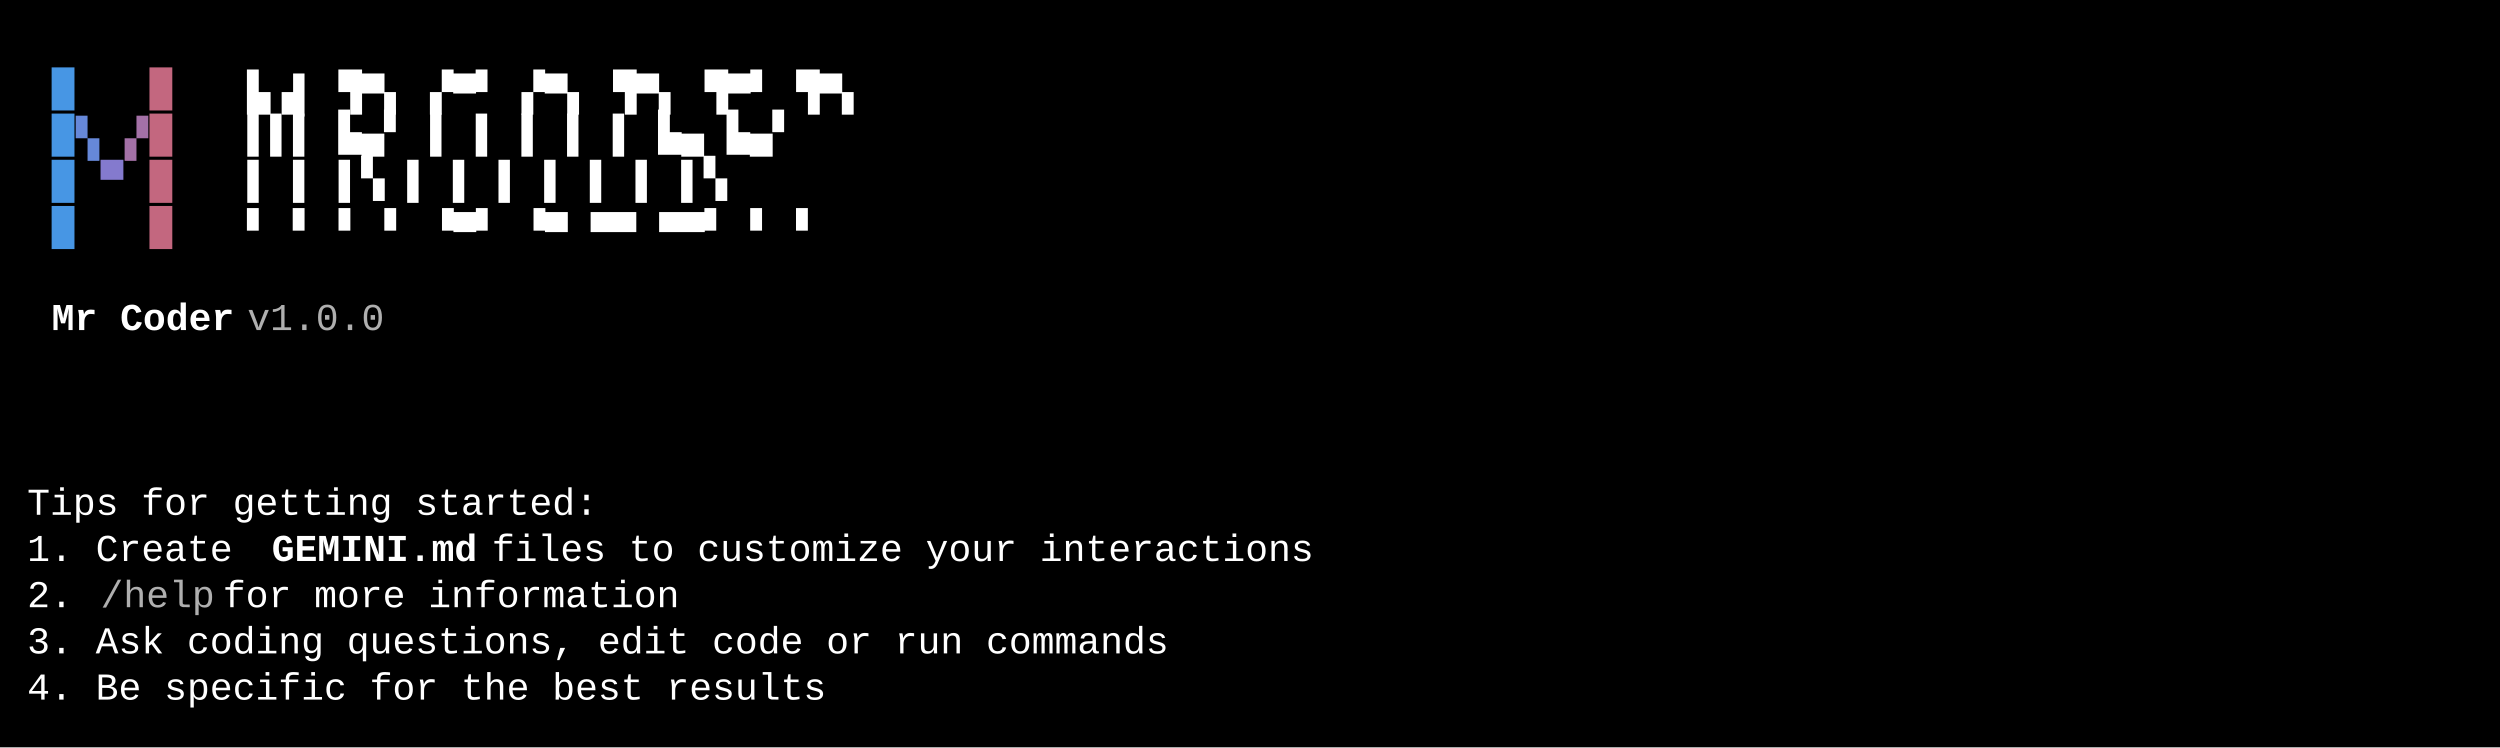
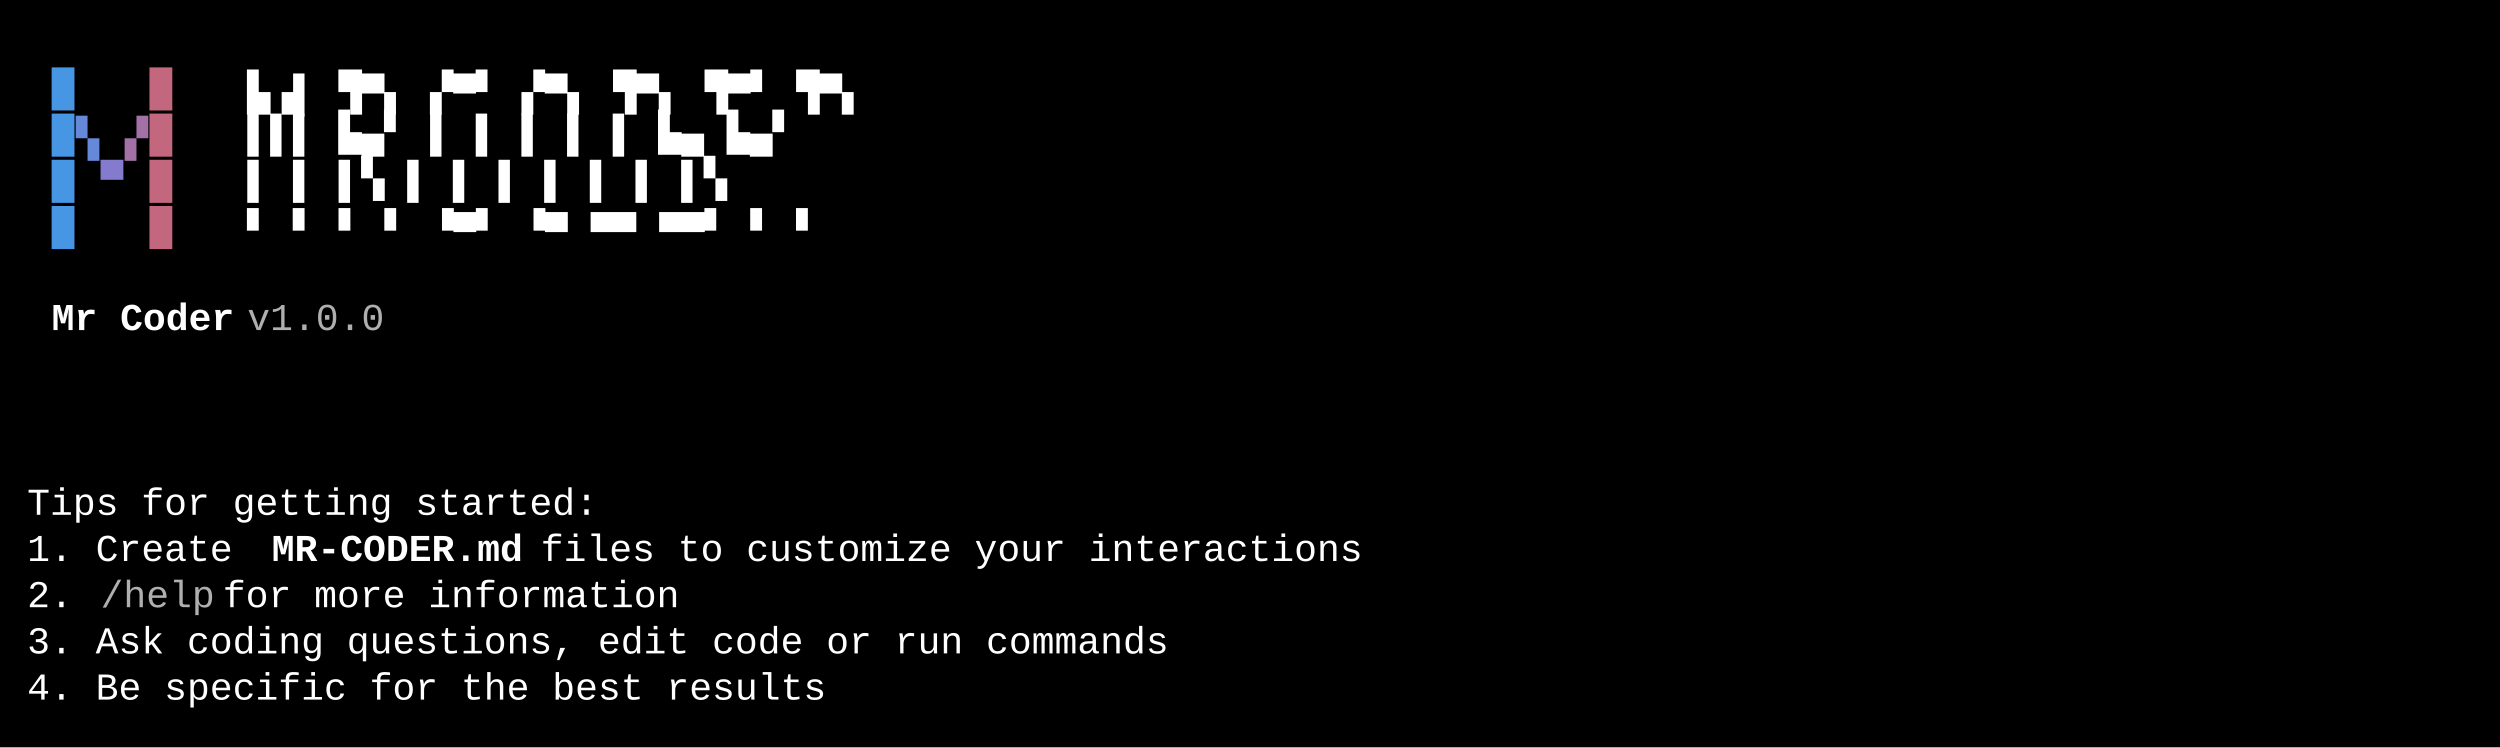
<svg xmlns="http://www.w3.org/2000/svg" width="920" height="275" viewBox="0 0 920 275">
  <style>
    text { font-family: Consolas, "Courier New", monospace; font-size: 14px; dominant-baseline: text-before-edge; white-space: pre; }
  </style>
  <rect width="920" height="275" fill="#000000" />
  <g transform="translate(10, 10)">
    <text x="9" y="19" fill="#4796e4" textLength="9" lengthAdjust="spacingAndGlyphs">█</text>
    <text x="45" y="19" fill="#c3677f" textLength="9" lengthAdjust="spacingAndGlyphs">█</text>
    <text x="81" y="19" fill="#ffffff" textLength="279" lengthAdjust="spacingAndGlyphs">▙▗▌ ▜▀▖     ▞▀▘ ▞▀▖ ▜▀▖ ▜▀▘ ▜▀▖</text>
    <text x="9" y="36" fill="#4796e4" textLength="9" lengthAdjust="spacingAndGlyphs">█</text>
    <text x="18" y="36" fill="#6688d9" textLength="9" lengthAdjust="spacingAndGlyphs">▚</text>
    <text x="36" y="36" fill="#a471a7" textLength="9" lengthAdjust="spacingAndGlyphs">▞</text>
    <text x="45" y="36" fill="#c3677f" textLength="9" lengthAdjust="spacingAndGlyphs">█</text>
    <text x="81" y="36" fill="#ffffff" textLength="279" lengthAdjust="spacingAndGlyphs">▌▌▌ ▙▄▘     ▌   ▌ ▌ ▌ ▌ ▙▄  ▙▄▘</text>
    <text x="9" y="53" fill="#4796e4" textLength="9" lengthAdjust="spacingAndGlyphs">█</text>
    <text x="27" y="53" fill="#847ace" textLength="9" lengthAdjust="spacingAndGlyphs">▀</text>
    <text x="45" y="53" fill="#c3677f" textLength="9" lengthAdjust="spacingAndGlyphs">█</text>
    <text x="81" y="53" fill="#ffffff" textLength="270" lengthAdjust="spacingAndGlyphs">▌ ▌ ▌▚      ▌   ▌ ▌ ▌ ▌ ▌   ▌▚</text>
    <text x="9" y="70" fill="#4796e4" textLength="9" lengthAdjust="spacingAndGlyphs">█</text>
    <text x="45" y="70" fill="#c3677f" textLength="9" lengthAdjust="spacingAndGlyphs">█</text>
    <text x="81" y="70" fill="#ffffff" textLength="279" lengthAdjust="spacingAndGlyphs">▘ ▘ ▘ ▘     ▝▀▘ ▝▀  ▀▀  ▀▀▘ ▘ ▘</text>
    <text x="9" y="104" fill="#ffffff" textLength="72" lengthAdjust="spacingAndGlyphs" font-weight="bold">Mr Coder</text>
    <text x="81" y="104" fill="#afafaf" textLength="63" lengthAdjust="spacingAndGlyphs"> v1.0.0</text>
    <text x="0" y="172" fill="#ffffff" textLength="225" lengthAdjust="spacingAndGlyphs">Tips for getting started:</text>
    <text x="0" y="189" fill="#ffffff" textLength="90" lengthAdjust="spacingAndGlyphs">1. Create </text>
-     <text x="90" y="189" fill="#ffffff" textLength="81" lengthAdjust="spacingAndGlyphs" font-weight="bold">GEMINI.md</text>
-     <text x="171" y="189" fill="#ffffff" textLength="333" lengthAdjust="spacingAndGlyphs"> files to customize your interactions</text>
+     <text x="90" y="189" fill="#ffffff" textLength="99" lengthAdjust="spacingAndGlyphs" font-weight="bold">MR-CODER.md</text>
+     <text x="189" y="189" fill="#ffffff" textLength="333" lengthAdjust="spacingAndGlyphs"> files to customize your interactions</text>
    <text x="0" y="206" fill="#ffffff" textLength="27" lengthAdjust="spacingAndGlyphs">2. </text>
    <text x="27" y="206" fill="#afafaf" textLength="45" lengthAdjust="spacingAndGlyphs">/help</text>
    <text x="72" y="206" fill="#ffffff" textLength="189" lengthAdjust="spacingAndGlyphs"> for more information</text>
    <text x="0" y="223" fill="#ffffff" textLength="450" lengthAdjust="spacingAndGlyphs">3. Ask coding questions, edit code or run commands</text>
    <text x="0" y="240" fill="#ffffff" textLength="315" lengthAdjust="spacingAndGlyphs">4. Be specific for the best results</text>
  </g>
</svg>
